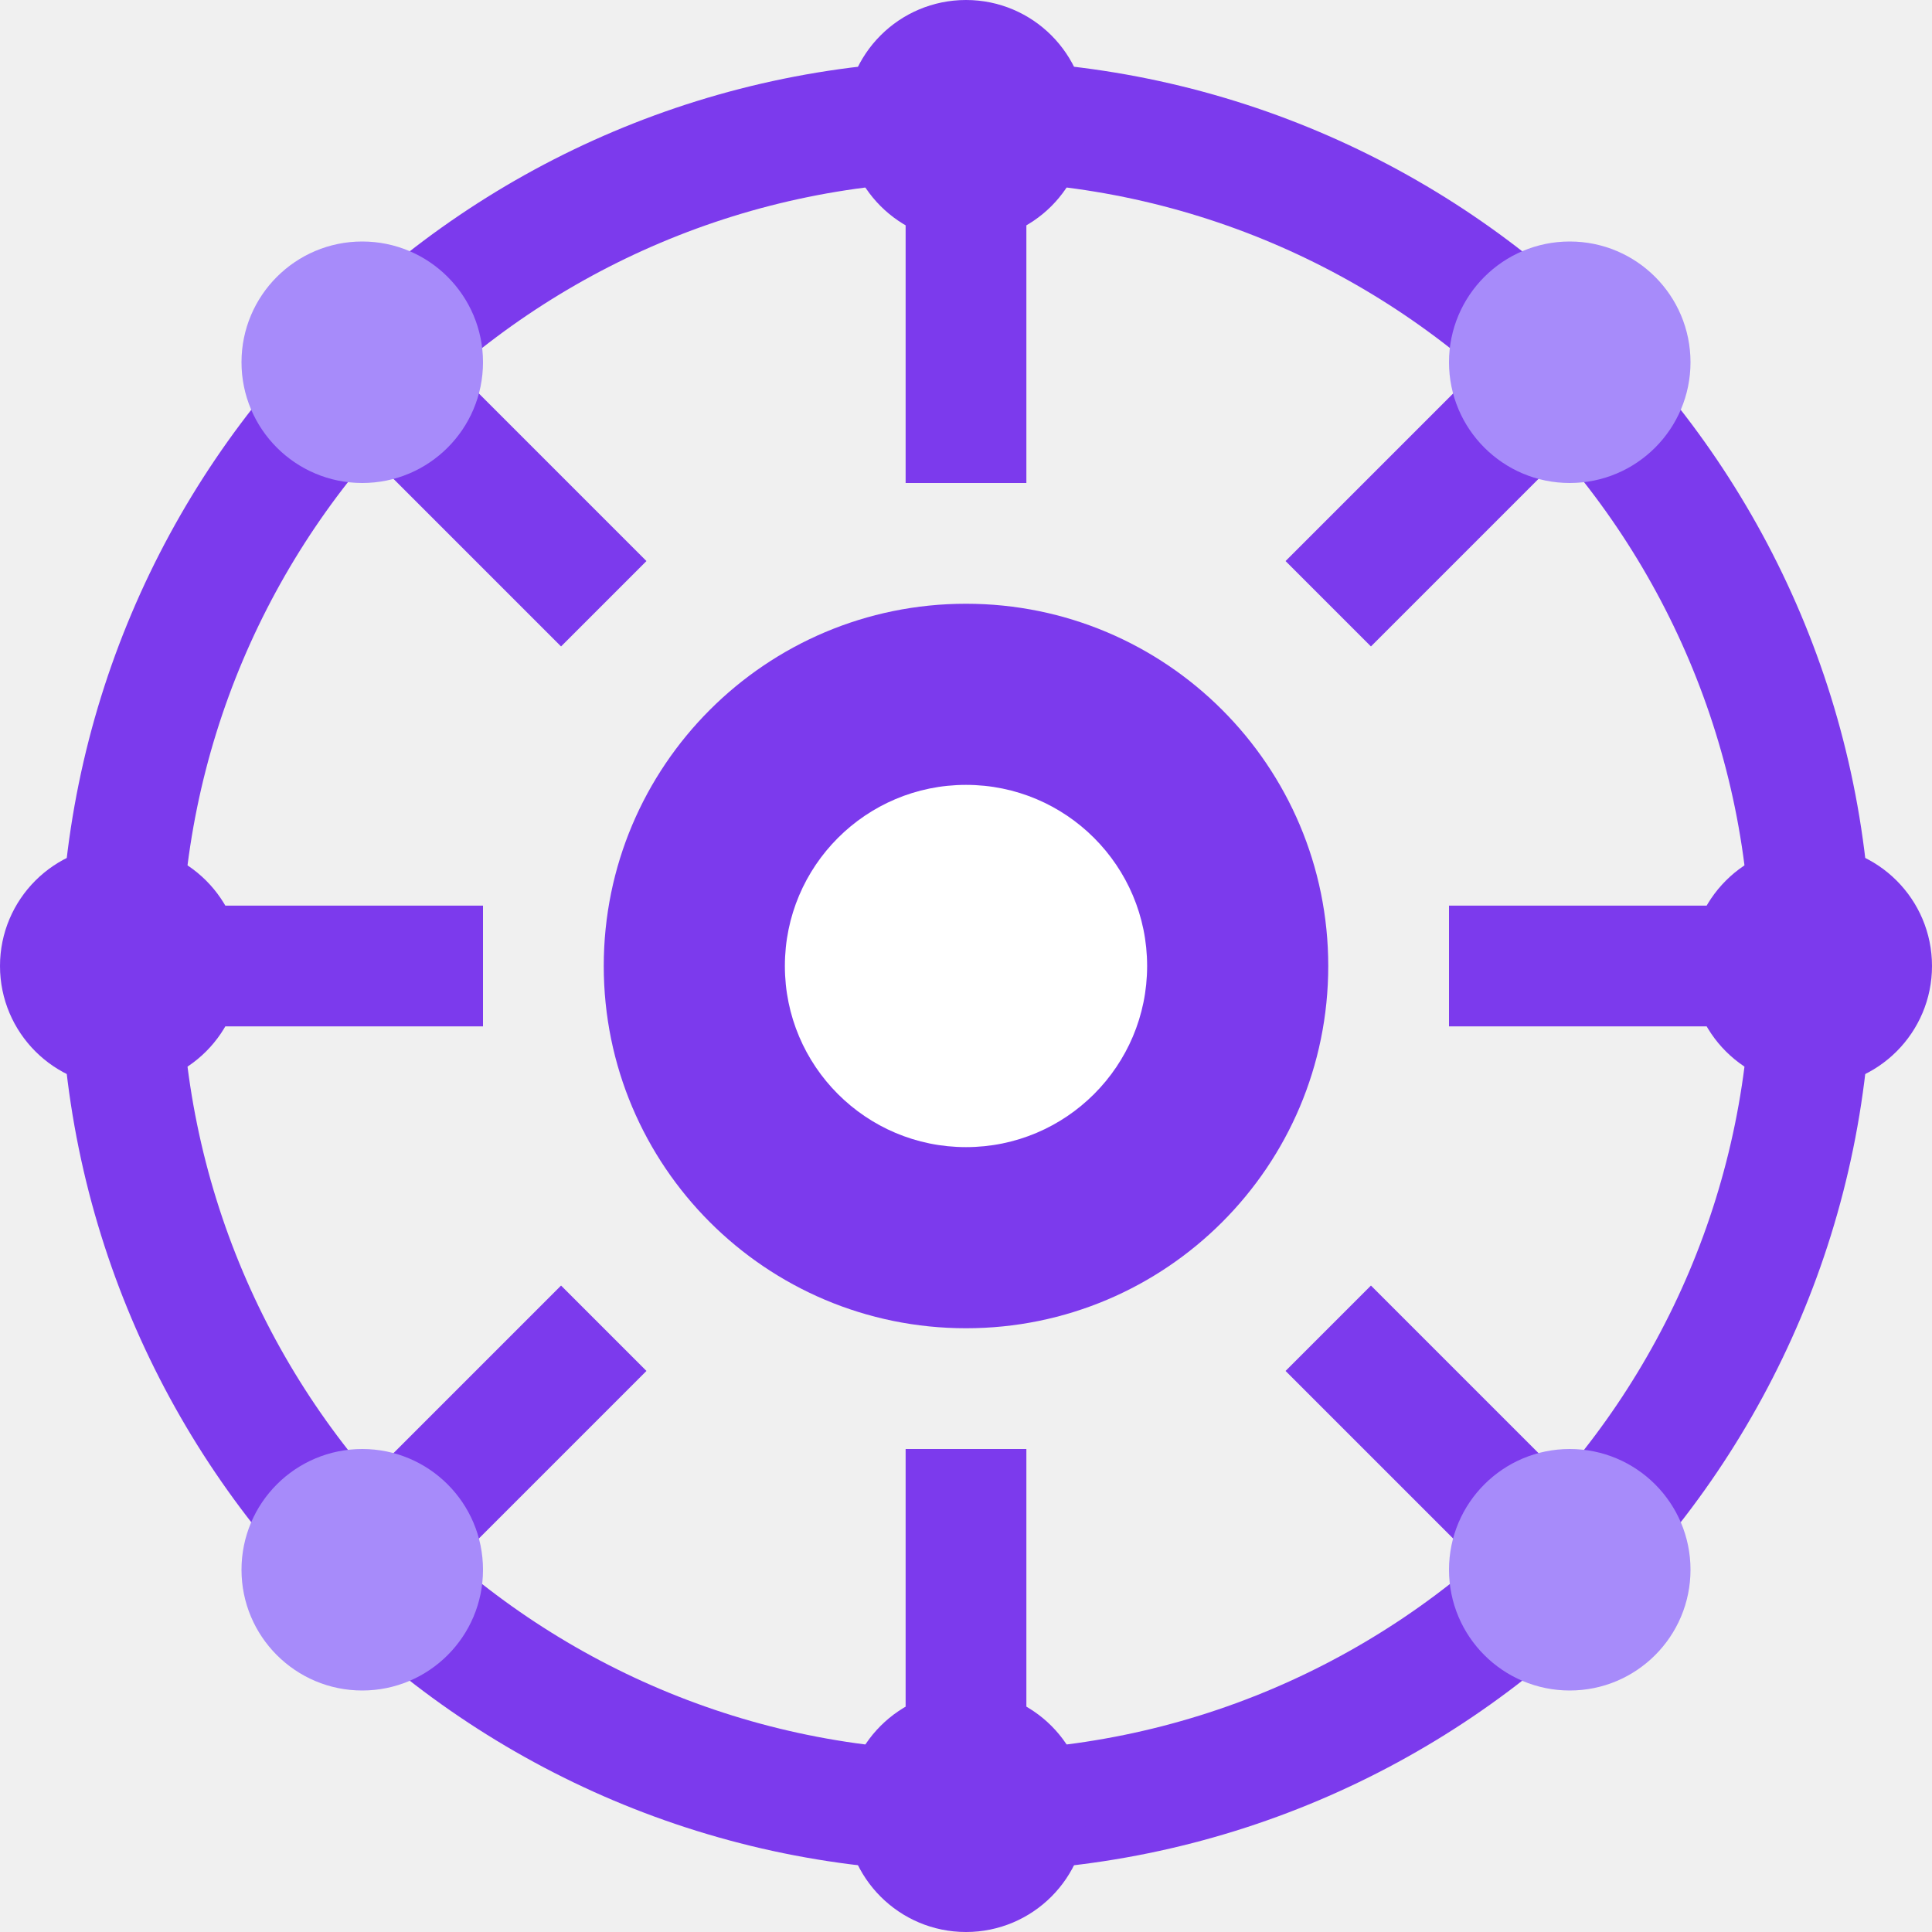
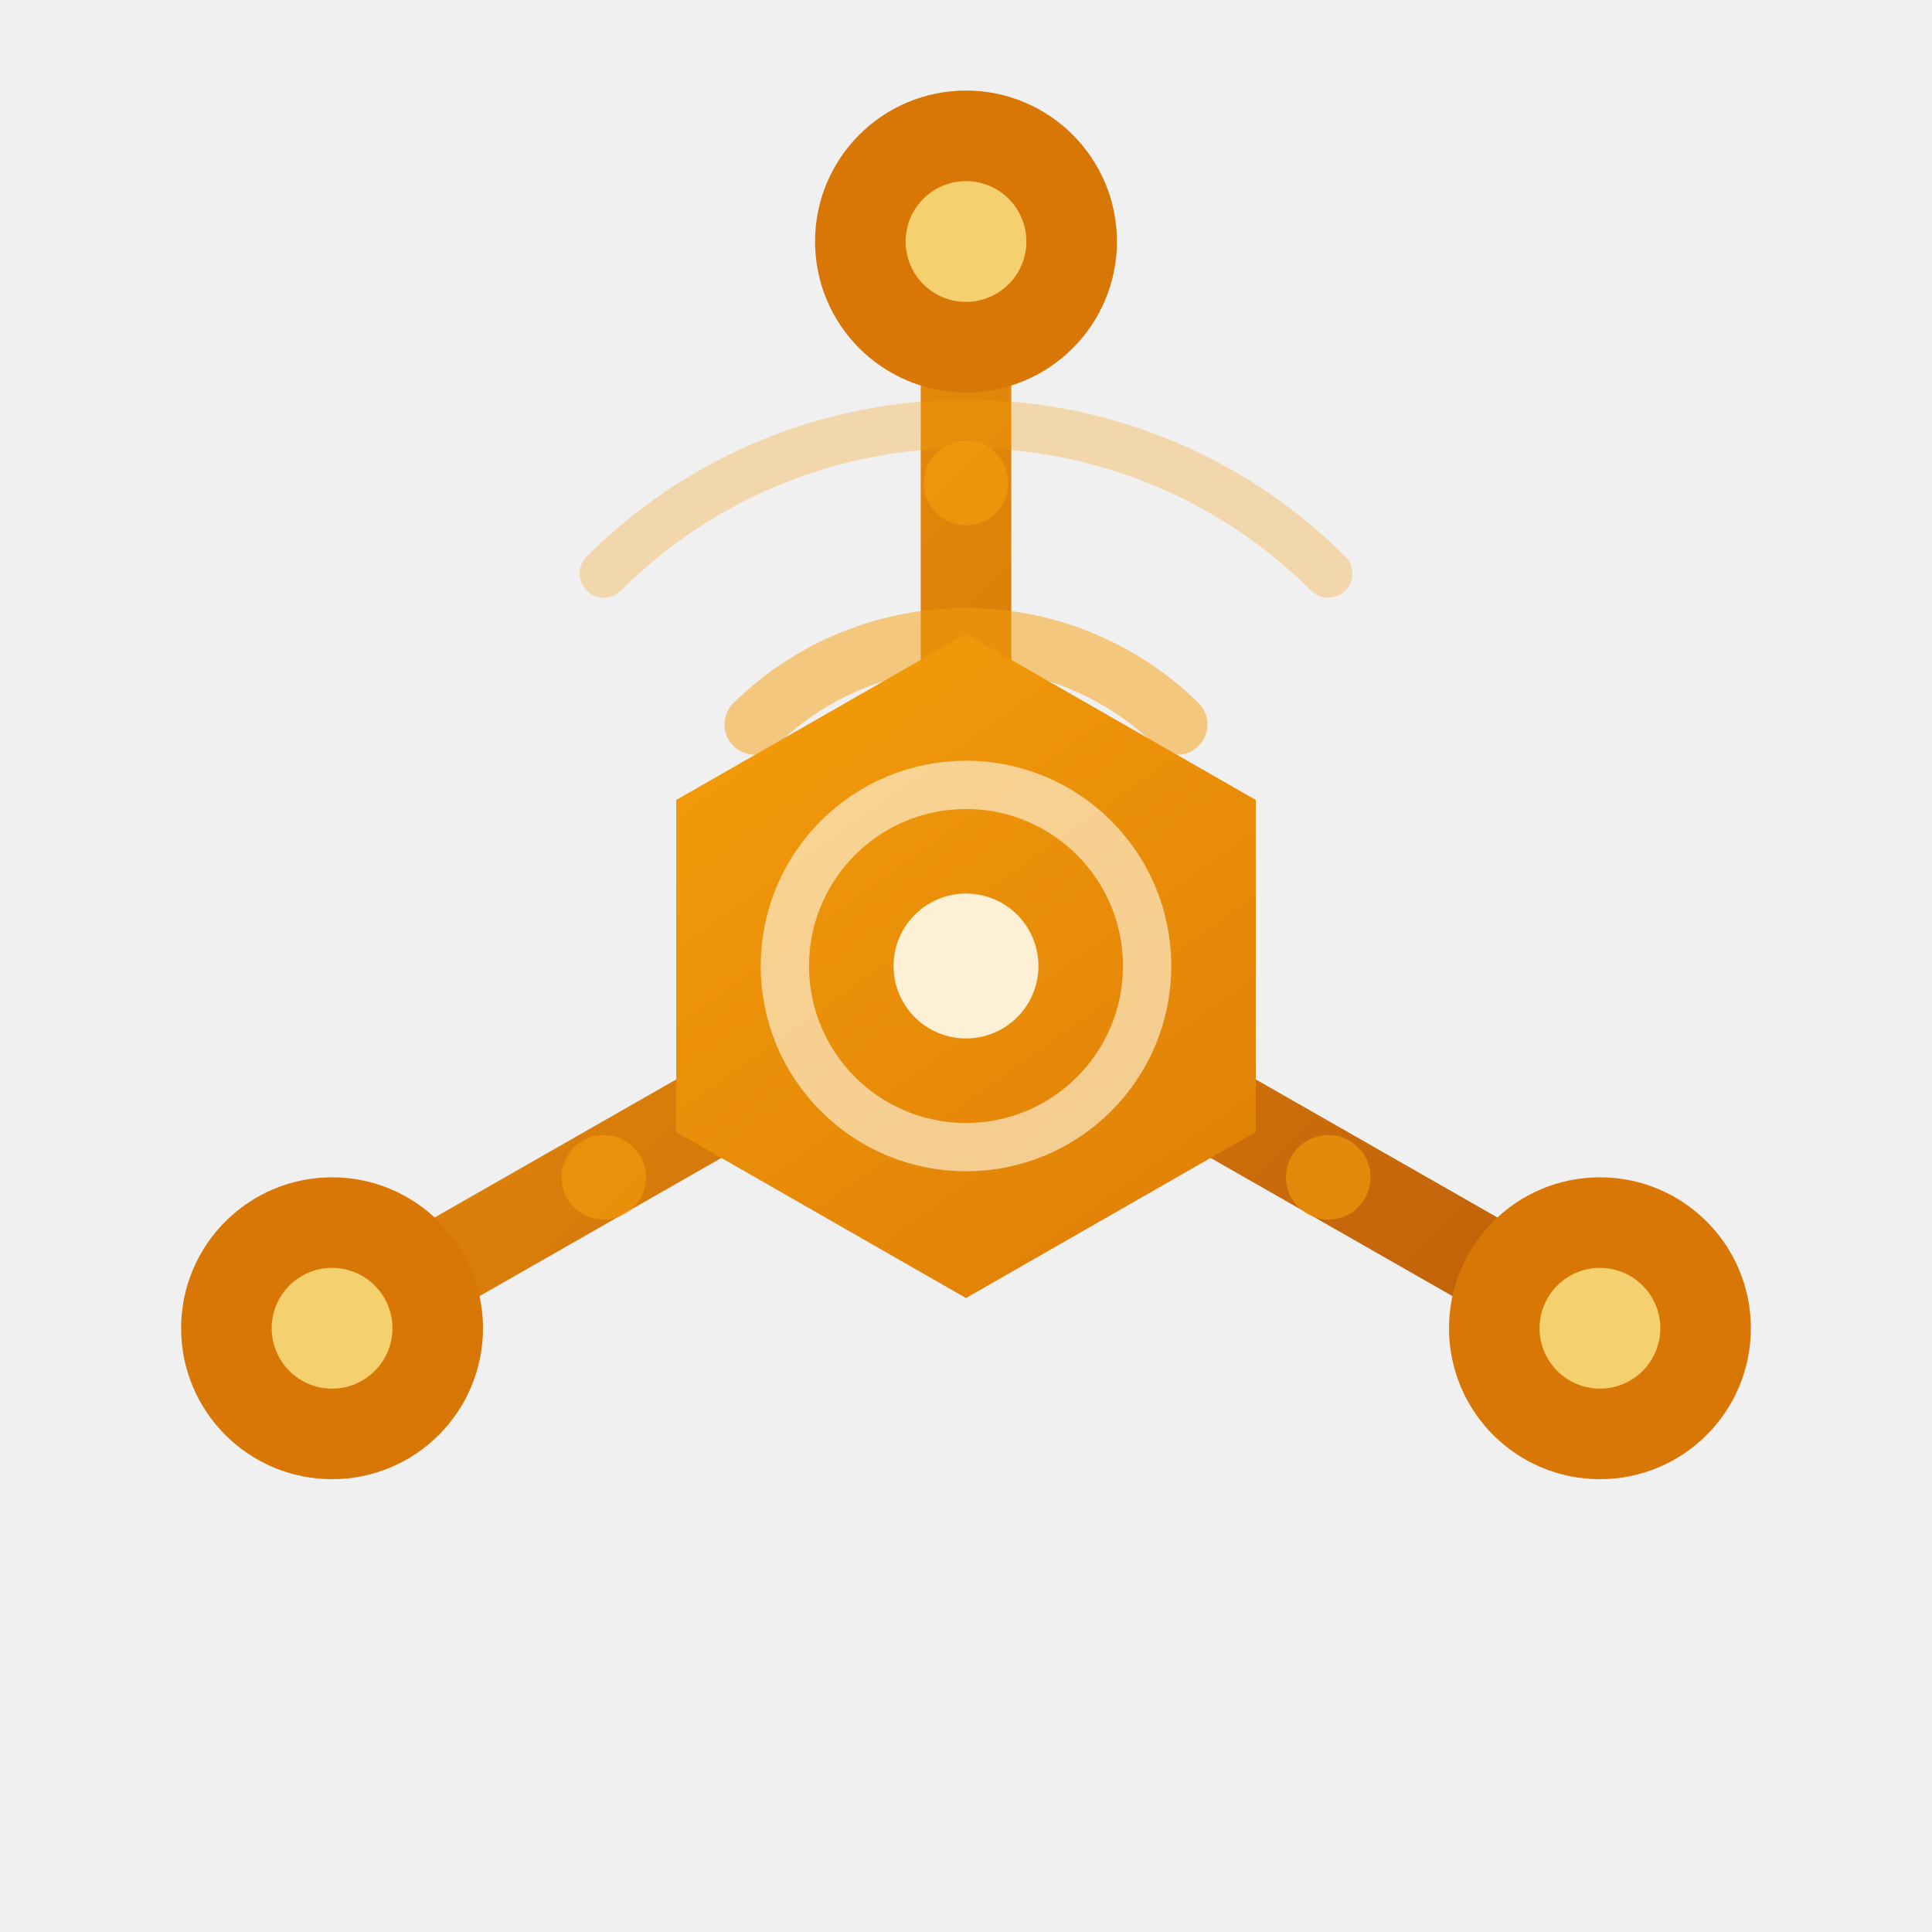
<svg xmlns="http://www.w3.org/2000/svg" width="32" height="32" viewBox="0 0 32 32" fill="none">
-   <circle cx="16" cy="16" r="14" stroke="#7c3aed" stroke-width="2" fill="none" />
-   <circle cx="16" cy="16" r="6" fill="#7c3aed" />
-   <circle cx="16" cy="16" r="3" fill="white" />
-   <line x1="16" y1="2" x2="16" y2="8" stroke="#7c3aed" stroke-width="2" />
-   <line x1="16" y1="24" x2="16" y2="30" stroke="#7c3aed" stroke-width="2" />
-   <line x1="2" y1="16" x2="8" y2="16" stroke="#7c3aed" stroke-width="2" />
-   <line x1="24" y1="16" x2="30" y2="16" stroke="#7c3aed" stroke-width="2" />
-   <line x1="6" y1="6" x2="10" y2="10" stroke="#7c3aed" stroke-width="2" />
-   <line x1="22" y1="22" x2="26" y2="26" stroke="#7c3aed" stroke-width="2" />
-   <line x1="6" y1="26" x2="10" y2="22" stroke="#7c3aed" stroke-width="2" />
-   <line x1="22" y1="10" x2="26" y2="6" stroke="#7c3aed" stroke-width="2" />
-   <circle cx="16" cy="2" r="2" fill="#7c3aed" />
-   <circle cx="16" cy="30" r="2" fill="#7c3aed" />
-   <circle cx="2" cy="16" r="2" fill="#7c3aed" />
-   <circle cx="30" cy="16" r="2" fill="#7c3aed" />
-   <circle cx="6" cy="6" r="2" fill="#a78bfa" />
-   <circle cx="26" cy="26" r="2" fill="#a78bfa" />
-   <circle cx="6" cy="26" r="2" fill="#a78bfa" />
-   <circle cx="26" cy="6" r="2" fill="#a78bfa" />
+   <defs>
+     <linearGradient id="amber-core" x1="12" y1="10" x2="22" y2="24" gradientUnits="userSpaceOnUse">
+       <stop offset="0%" stop-color="#F59E0B" />
+       <stop offset="100%" stop-color="#D97706" />
+     </linearGradient>
+     <linearGradient id="amber-signal" x1="4" y1="4" x2="28" y2="28" gradientUnits="userSpaceOnUse">
+       <stop offset="0%" stop-color="#F59E0B" />
+       <stop offset="100%" stop-color="#B45309" />
+     </linearGradient>
+   </defs>
+   <line x1="16" y1="16" x2="16" y2="4" stroke="url(#amber-signal)" stroke-width="1.5" stroke-linecap="round" />
+   <line x1="16" y1="16" x2="5.5" y2="22" stroke="url(#amber-signal)" stroke-width="1.5" stroke-linecap="round" />
+   <line x1="16" y1="16" x2="26.5" y2="22" stroke="url(#amber-signal)" stroke-width="1.5" stroke-linecap="round" />
+   <path d="M12.5 12 A5 5 0 0 1 19.5 12" stroke="#F59E0B" stroke-width="1" fill="none" opacity="0.5" stroke-linecap="round" />
+   <path d="M10 9.5 A8.5 8.5 0 0 1 22 9.5" stroke="#F59E0B" stroke-width="0.8" fill="none" opacity="0.3" stroke-linecap="round" />
+   <polygon points="16,10.5 20.8,13.25 20.8,18.75 16,21.5 11.2,18.75 11.2,13.25" fill="url(#amber-core)" />
+   <circle cx="16" cy="16" r="3" fill="none" stroke="#FFFBEB" stroke-width="0.8" opacity="0.6" />
+   <circle cx="16" cy="16" r="1.2" fill="#FFFBEB" opacity="0.9" />
+   <circle cx="16" cy="4" r="2.5" fill="#D97706" />
+   <circle cx="16" cy="4" r="1" fill="#FDE68A" opacity="0.8" />
+   <circle cx="5.5" cy="22" r="2.5" fill="#D97706" />
+   <circle cx="5.5" cy="22" r="1" fill="#FDE68A" opacity="0.8" />
+   <circle cx="26.5" cy="22" r="2.5" fill="#D97706" />
+   <circle cx="26.5" cy="22" r="1" fill="#FDE68A" opacity="0.8" />
+   <circle cx="16" cy="8" r="0.7" fill="#F59E0B" opacity="0.6" />
+   <circle cx="10" cy="19.5" r="0.7" fill="#F59E0B" opacity="0.6" />
+   <circle cx="22" cy="19.5" r="0.7" fill="#F59E0B" opacity="0.6" />
</svg>
